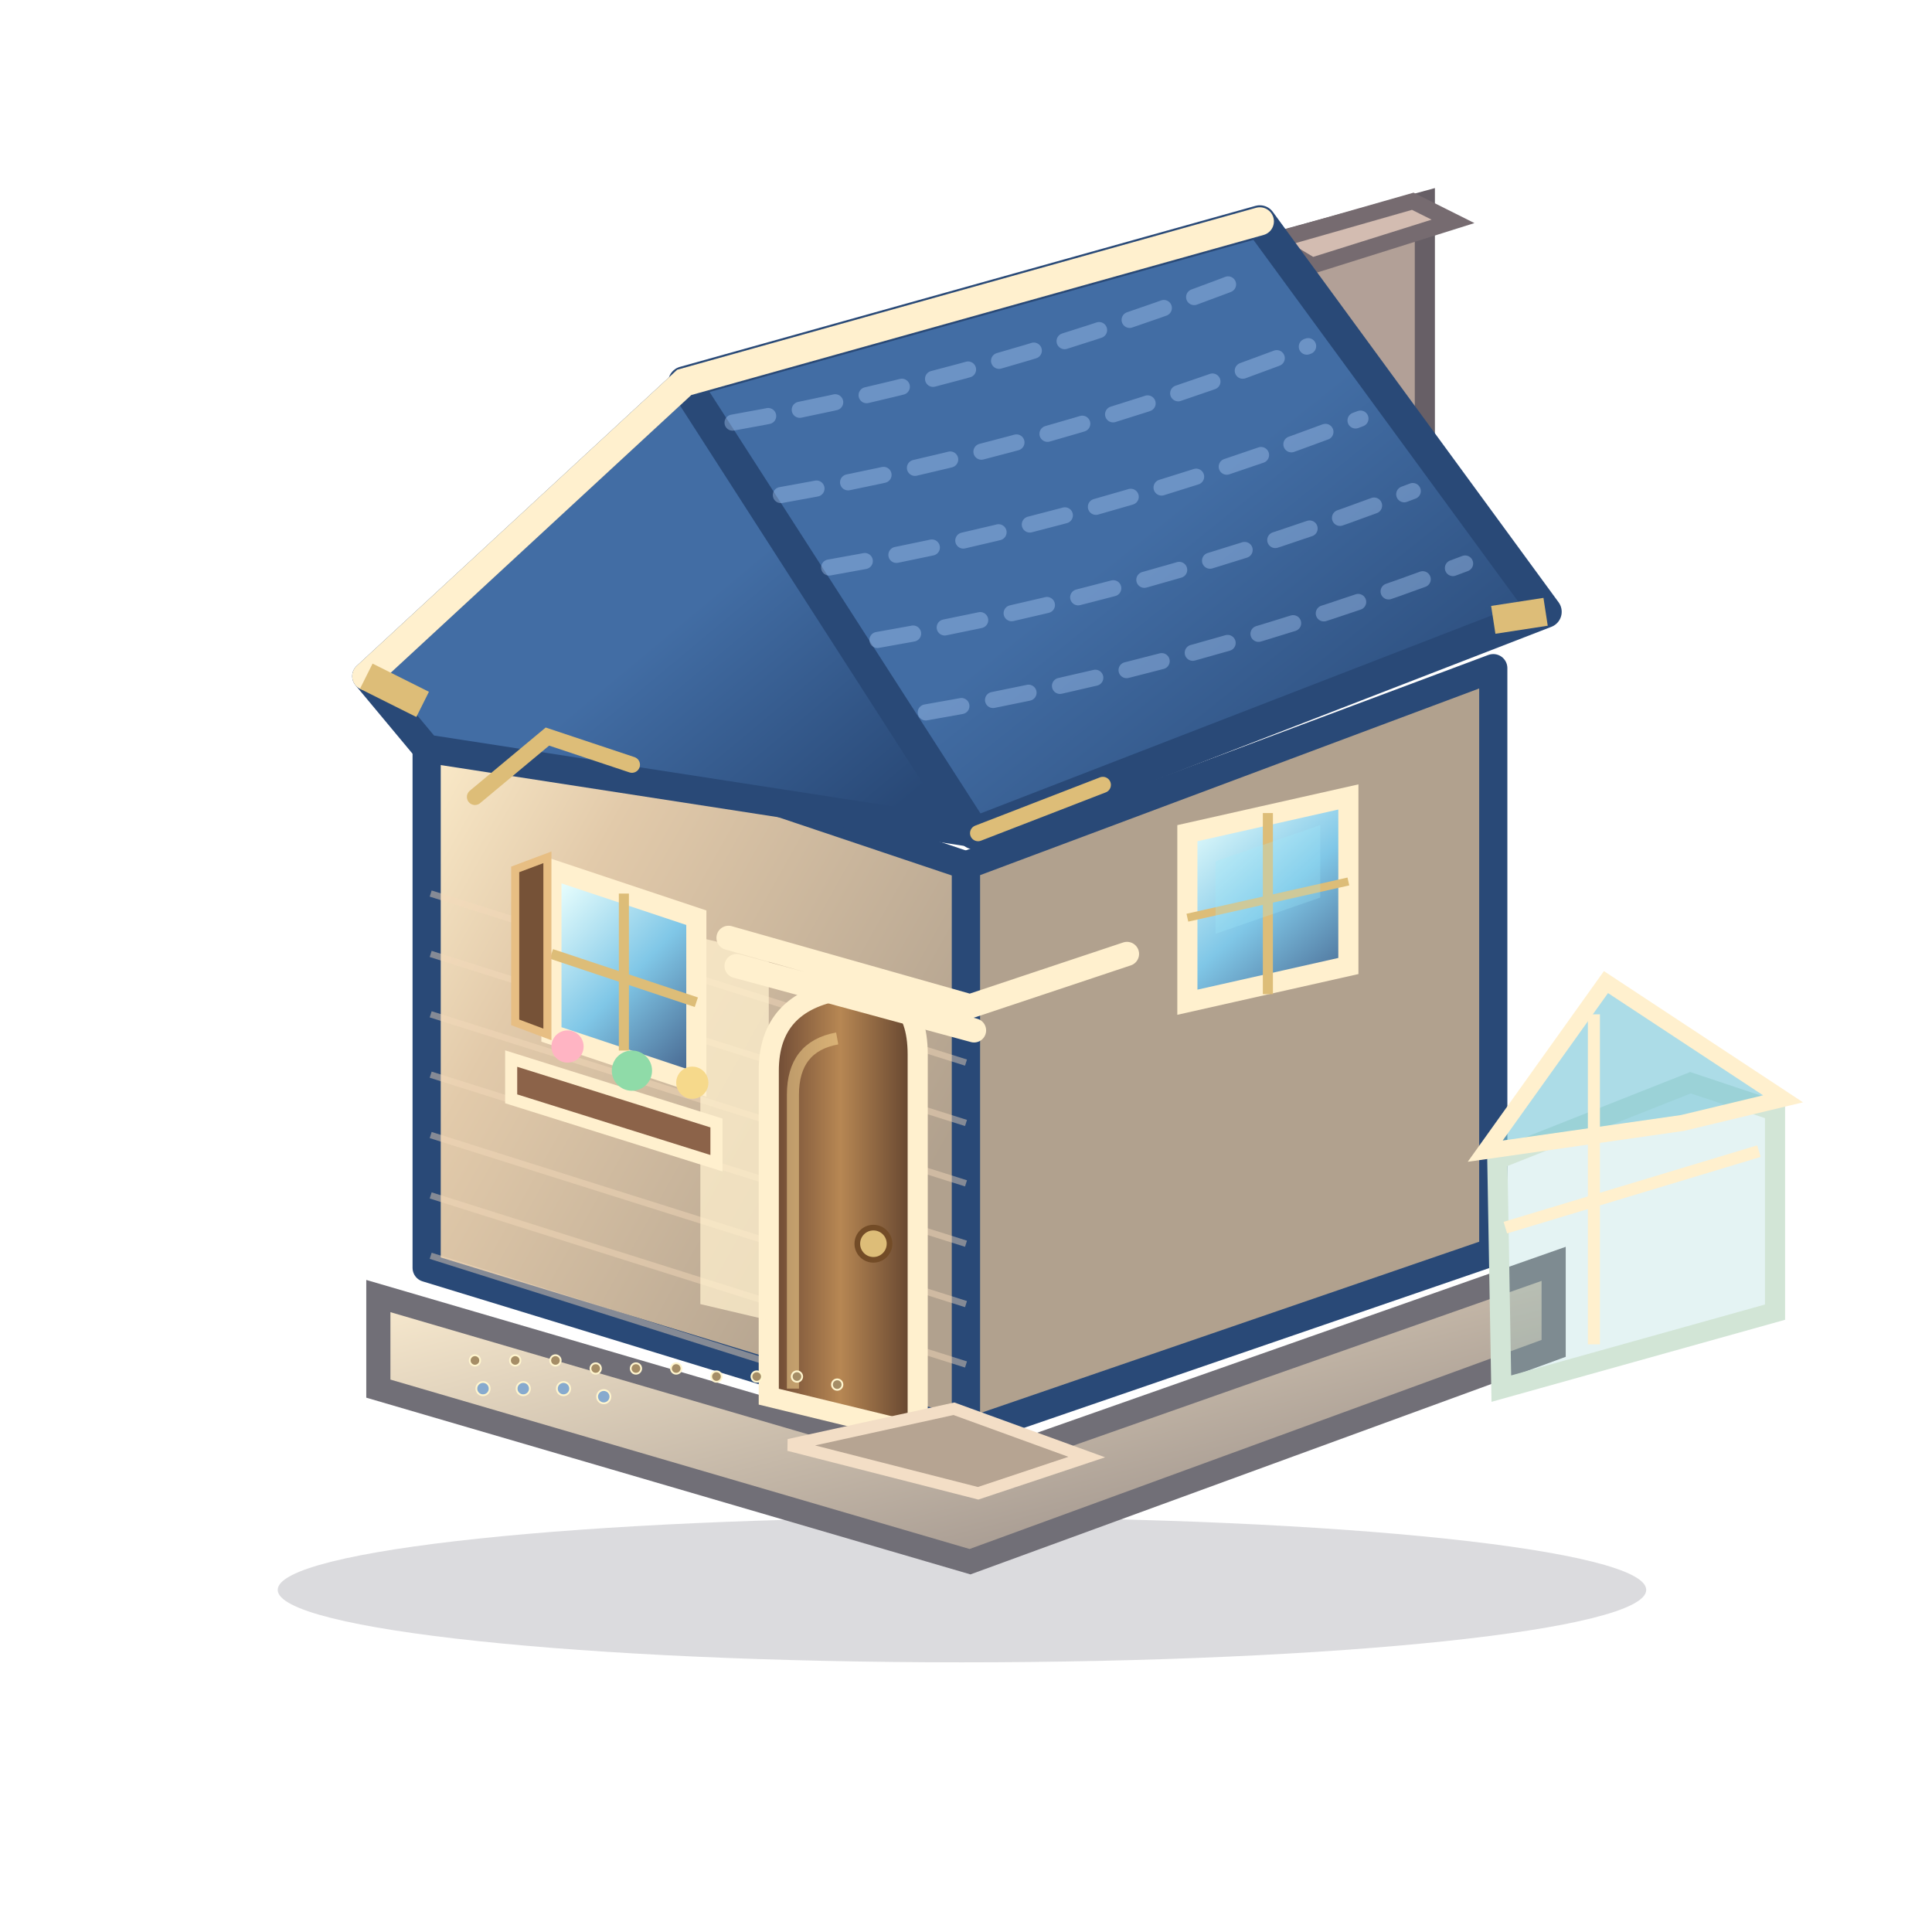
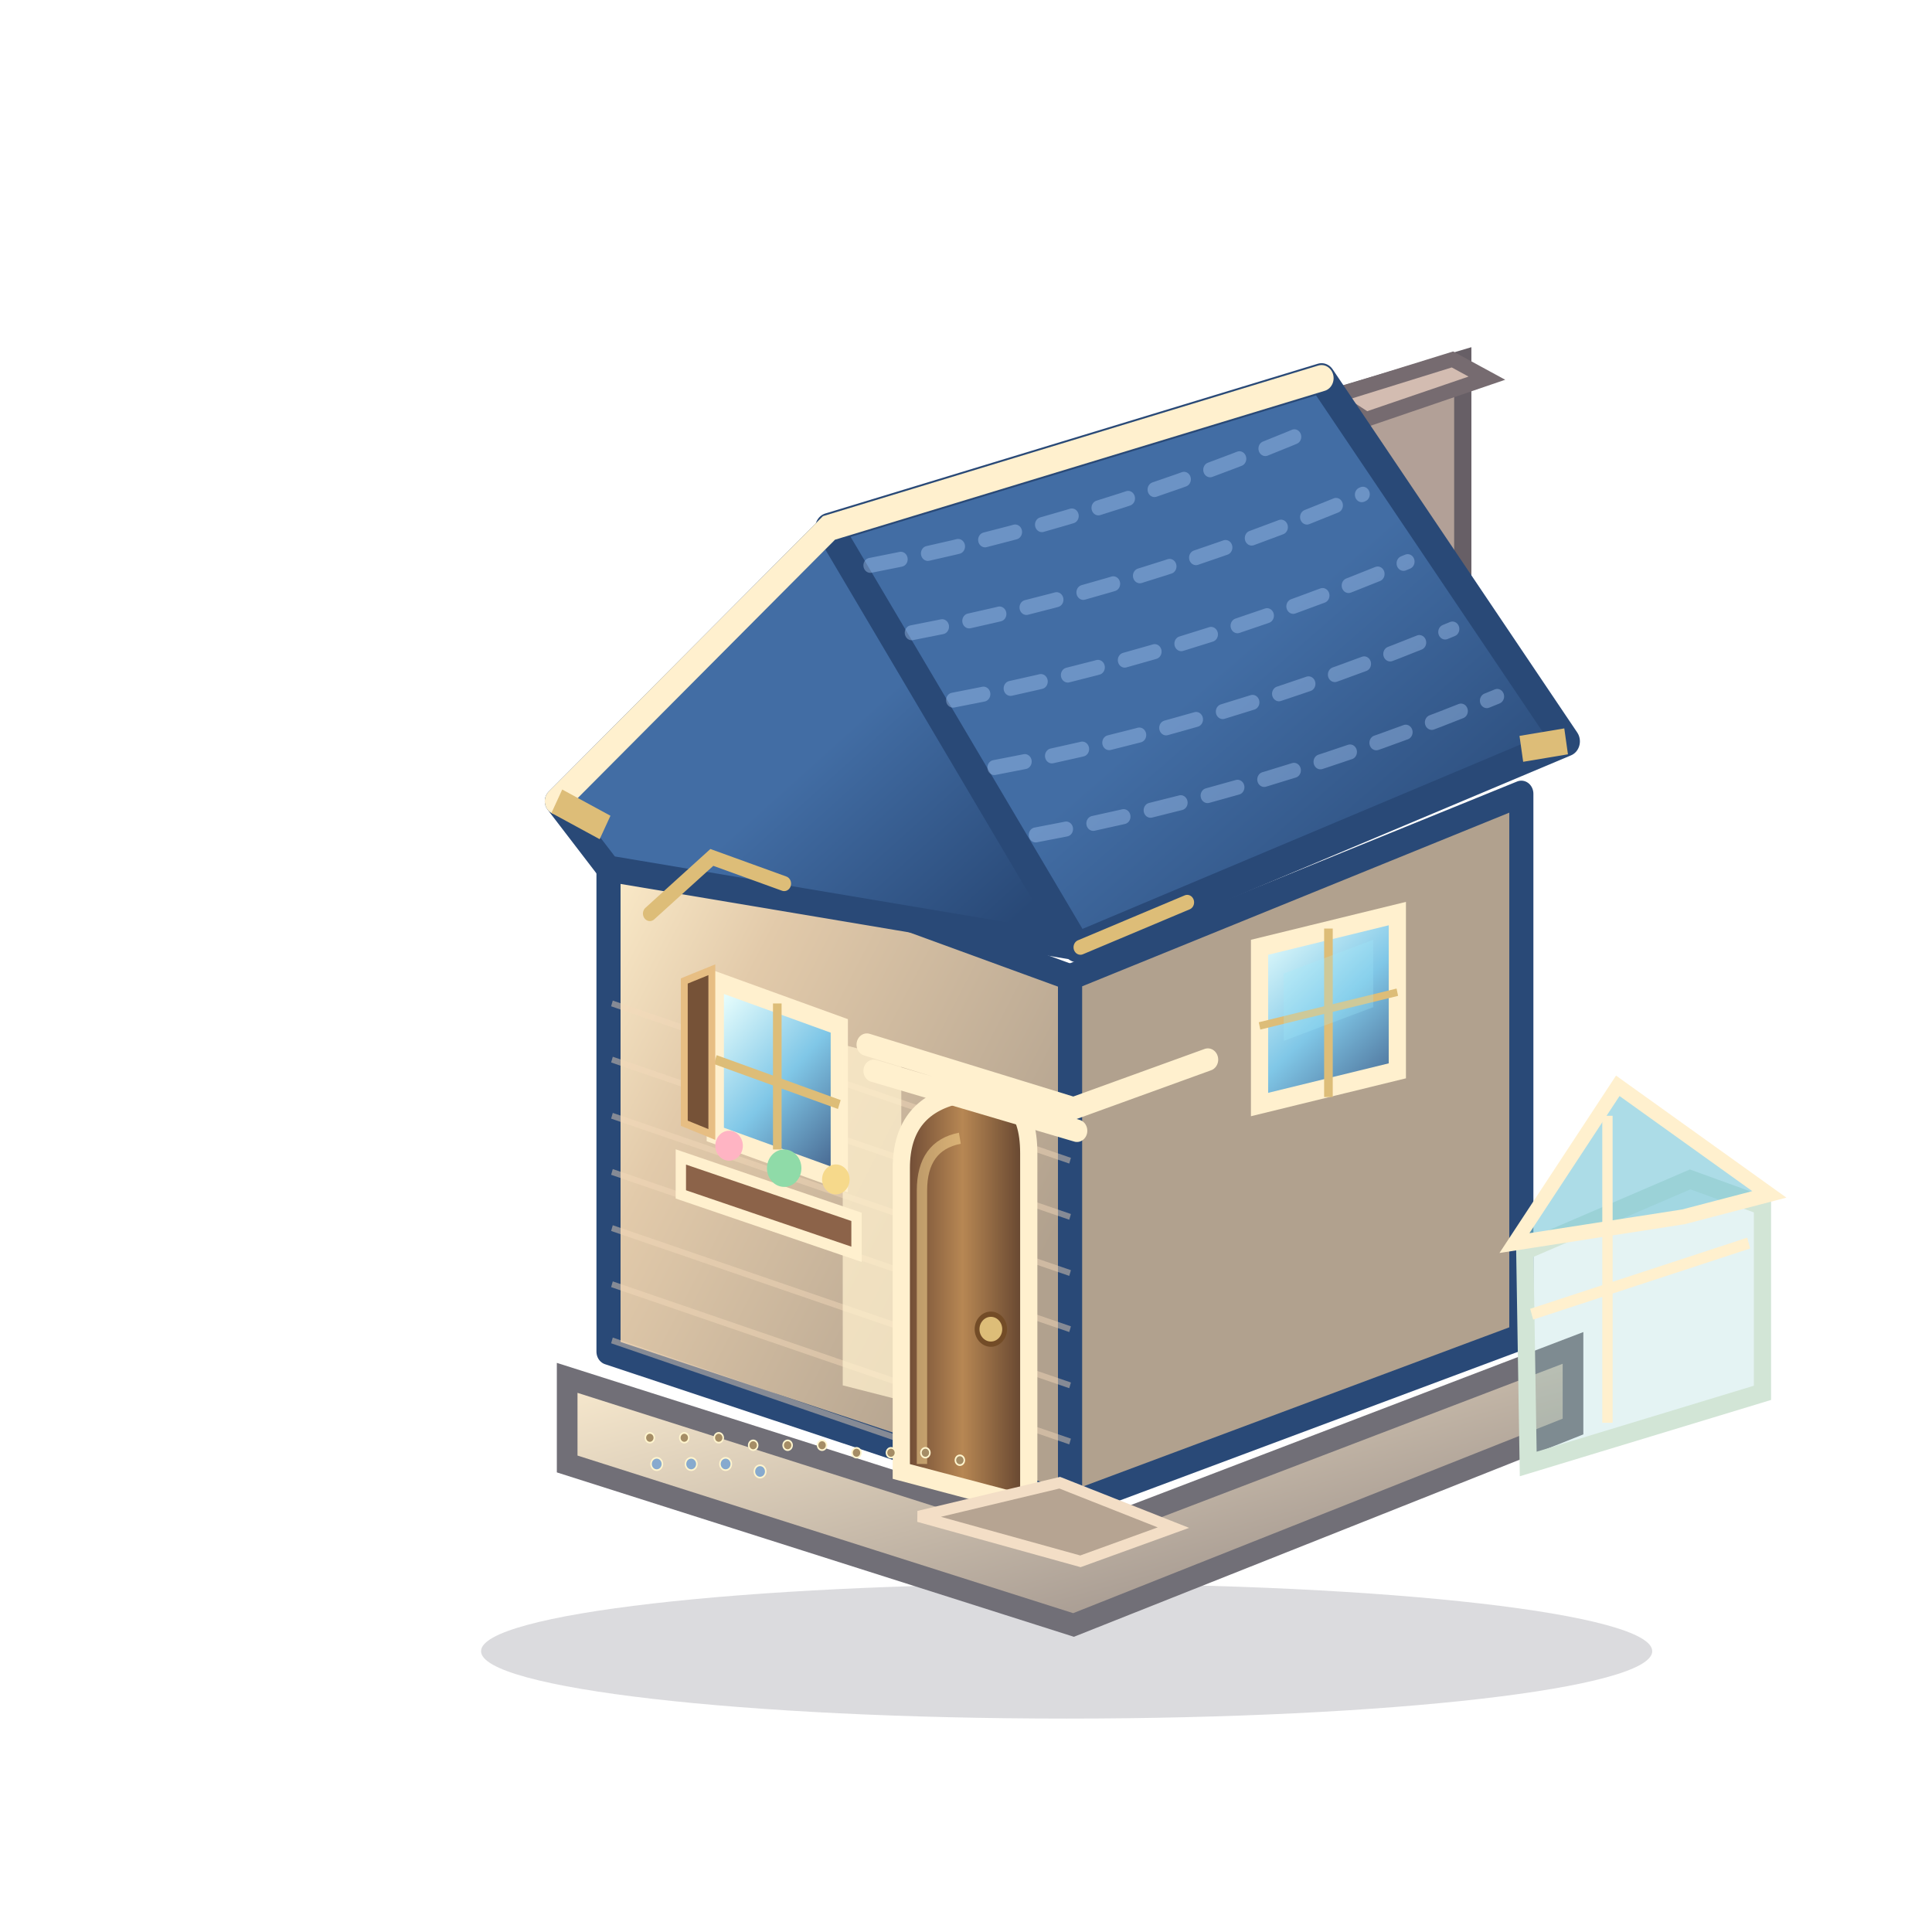
- <svg xmlns="http://www.w3.org/2000/svg" width="512" height="512" viewBox="0 0 480 460" fill="none" role="img" aria-label="Embryon house level 14">
+ <svg xmlns="http://www.w3.org/2000/svg" width="512" height="512" viewBox="0 -56 480 516" fill="none" role="img" aria-label="Embryon house level 14">
  <defs>
    <linearGradient id="wall" x1="0" x2=".9" y1="0" y2=".7">
      <stop stop-color="#fff0ce" />
      <stop offset=".34" stop-color="#e2caaa" />
      <stop offset="1" stop-color="#b1a18e" />
    </linearGradient>
    <linearGradient id="roof" x1=".1" x2="1" y1="0" y2=".8">
      <stop stop-color="#426da4" />
      <stop offset=".55" stop-color="#426da4" />
      <stop offset="1" stop-color="#294977" />
    </linearGradient>
    <linearGradient id="glass" x1=".2" x2=".9" y1="0" y2="1">
      <stop stop-color="#e4fcfc" />
      <stop offset=".5" stop-color="#80c7e7" />
      <stop offset="1" stop-color="#46658e" />
    </linearGradient>
    <linearGradient id="door" x1="0" x2="1">
      <stop stop-color="#684532" />
      <stop offset=".48" stop-color="#b78753" />
      <stop offset="1" stop-color="#5e402d" />
    </linearGradient>
    <linearGradient id="stone" x1="0" x2="1" y1="0" y2="1">
      <stop stop-color="#fff0d3" />
      <stop offset="1" stop-color="#8c817e" />
    </linearGradient>
    <filter id="glow">
      <feGaussianBlur stdDeviation="3" />
    </filter>
  </defs>
-   <ellipse cx="239" cy="385" rx="170" ry="18" fill="#1a1a2b" opacity=".16" />
-   <path d="M94 312 241 355 386 304 386 325 241 378 94 335Z" fill="url(#stone)" stroke="#716f77" stroke-width="6" />
-   <path d="M106 160 240 205 240 346 106 305Z" fill="url(#wall)" stroke="#294977" stroke-width="7" stroke-linejoin="round" />
-   <path d="M240 205 371 156 371 301 240 346Z" fill="#b1a18e" stroke="#294977" stroke-width="7" stroke-linejoin="round" />
-   <path d="M107 212 240 254" stroke="#f4daba" stroke-width="1.6" opacity=".45" />
-   <path d="M107 227 240 269" stroke="#f4daba" stroke-width="1.6" opacity=".45" />
-   <path d="M107 242 240 284" stroke="#f4daba" stroke-width="1.6" opacity=".45" />
-   <path d="M107 257 240 299" stroke="#f4daba" stroke-width="1.6" opacity=".45" />
-   <path d="M107 272 240 314" stroke="#f4daba" stroke-width="1.6" opacity=".45" />
-   <path d="M107 287 240 329" stroke="#f4daba" stroke-width="1.6" opacity=".45" />
-   <path d="M107 302 240 344" stroke="#f4daba" stroke-width="1.6" opacity=".45" />
-   <path d="M191 337v-81q0-17 18-20 19-3 19 16v94Z" fill="url(#door)" stroke="#fff0ce" stroke-width="5" />
-   <path d="M197 335v-73q0-12 11-14" stroke="#ffdf9a" stroke-width="3" opacity=".5" />
-   <circle cx="217" cy="299" r="4" fill="#ddbd78" stroke="#734c27" stroke-width="1.4" />
-   <path d="M196 349 243 361 270 352 237 340Z" fill="#b6a492" stroke="#f3dec6" stroke-width="3" />
-   <g>
-     <path d="M295 197 l40 -9 v42 l-40 9 Z" fill="url(#glass)" stroke="#fff0ce" stroke-width="5" />
-     <path d="M315 192v45" stroke="#ddbd78" stroke-width="2.5" />
-     <path d="M295 218l40 -9" stroke="#ddbd78" stroke-width="2" />
+   <g transform="translate(47 0) scale(.92 1)">
+     <ellipse cx="239" cy="385" rx="170" ry="18" fill="#1a1a2b" opacity=".16" />
+     <path d="M94 312 241 355 386 304 386 325 241 378 94 335Z" fill="url(#stone)" stroke="#716f77" stroke-width="6" />
+     <path d="M106 160 240 205 240 346 106 305Z" fill="url(#wall)" stroke="#294977" stroke-width="7" stroke-linejoin="round" />
+     <path d="M240 205 371 156 371 301 240 346Z" fill="#b1a18e" stroke="#294977" stroke-width="7" stroke-linejoin="round" />
+     <path d="M107 212 240 254" stroke="#f4daba" stroke-width="1.6" opacity=".45" />
+     <path d="M107 227 240 269" stroke="#f4daba" stroke-width="1.6" opacity=".45" />
+     <path d="M107 242 240 284" stroke="#f4daba" stroke-width="1.6" opacity=".45" />
+     <path d="M107 257 240 299" stroke="#f4daba" stroke-width="1.6" opacity=".45" />
+     <path d="M107 272 240 314" stroke="#f4daba" stroke-width="1.6" opacity=".45" />
+     <path d="M107 287 240 329" stroke="#f4daba" stroke-width="1.6" opacity=".45" />
+     <path d="M107 302 240 344" stroke="#f4daba" stroke-width="1.6" opacity=".45" />
+     <path d="M191 337v-81q0-17 18-20 19-3 19 16v94Z" fill="url(#door)" stroke="#fff0ce" stroke-width="5" />
+     <path d="M197 335v-73q0-12 11-14" stroke="#ffdf9a" stroke-width="3" opacity=".5" />
+     <circle cx="217" cy="299" r="4" fill="#ddbd78" stroke="#734c27" stroke-width="1.4" />
+     <path d="M196 349 243 361 270 352 237 340Z" fill="#b6a492" stroke="#f3dec6" stroke-width="3" />
+     <g>
+       <path d="M295 197 l40 -9 v42 l-40 9 Z" fill="url(#glass)" stroke="#fff0ce" stroke-width="5" />
+       <path d="M315 192v45" stroke="#ddbd78" stroke-width="2.5" />
+       <path d="M295 218l40 -9" stroke="#ddbd78" stroke-width="2" />
+     </g>
+     <path d="M137 206 173 218 173 259 137 247Z" fill="url(#glass)" stroke="#fff0ce" stroke-width="5" />
+     <path d="M155 212v39M137 227l36 12" stroke="#ddbd78" stroke-width="2.5" />
+     <path d="M128 206l8-3v44l-8-3Z" fill="#765237" stroke="#e7be83" stroke-width="2" />
+     <path d="M174 223 191 227v91l-17-4Z" fill="#fff0ce" opacity=".75" />
+     <path d="M321 91v-42l33-9v66Z" fill="#b2a097" stroke="#675f66" stroke-width="5" />
+     <path d="M316 50l35-10 10 5-35 11Z" fill="#d3bcb1" stroke="#766b70" stroke-width="4" />
+     <path d="M91 158 170 85 242 197 106 176Z" fill="url(#roof)" stroke="#294977" stroke-width="7" stroke-linejoin="round" />
+     <path d="M170 85 313 45 384 142 242 197Z" fill="url(#roof)" stroke="#294977" stroke-width="8" stroke-linejoin="round" />
+     <path d="M91 158 170 85 313 45" stroke="#fff0ce" stroke-width="7" stroke-linecap="round" />
+     <path d="M182 95 Q247 83.5 312 58" stroke="#b7d7ff" stroke-opacity="0.36" stroke-width="4" stroke-linecap="round" stroke-dasharray="9 8" />
+     <path d="M194 113 Q259.5 101.5 325 76" stroke="#b7d7ff" stroke-opacity="0.36" stroke-width="4" stroke-linecap="round" stroke-dasharray="9 8" />
+     <path d="M206 131 Q272 119.5 338 94" stroke="#b7d7ff" stroke-opacity="0.36" stroke-width="4" stroke-linecap="round" stroke-dasharray="9 8" />
+     <path d="M218 149 Q284.5 137.5 351 112" stroke="#b7d7ff" stroke-opacity="0.36" stroke-width="4" stroke-linecap="round" stroke-dasharray="9 8" />
+     <path d="M230 167 Q297 155.5 364 130" stroke="#b7d7ff" stroke-opacity="0.36" stroke-width="4" stroke-linecap="round" stroke-dasharray="9 8" />
+     <path d="M91 158 105 165M371 144 384 142" stroke="#ddbd78" stroke-width="7" />
+     <g>
+       <path d="M127 253l51 16v10l-51-16Z" fill="#8c6349" stroke="#fff0ce" stroke-width="3" />
+       <circle cx="141" cy="250" r="4" fill="#ffb4c3" />
+       <circle cx="157" cy="256" r="5" fill="#8fdba8" />
+       <circle cx="172" cy="259" r="4" fill="#f6d98b" />
+     </g>
+     <path d="M302 204l26-9v18l-26 9Z" fill="#a0ecfa" opacity=".25" />
+     <path d="M181 223l60 17 39-13M183 230l59 16" stroke="#fff0ce" stroke-width="6" stroke-linecap="round" />
+     <path d="M118 188l18-15 21 7M243 197l31-12" stroke="#ddbd78" stroke-width="4" stroke-linecap="round" />
+     <path d="M372 278 420 259 441 266 441 316 373 335Z" fill="#9fd2d5" fill-opacity=".28" stroke="#d2e5d6" stroke-width="5" />
+     <path d="M369 276 399 234 443 263 418 269Z" fill="#79c6d8" fill-opacity=".62" stroke="#fff0ce" stroke-width="4" />
+     <path d="M396 242v82M374 295l63-19" stroke="#fff0ce" stroke-width="3" />
+     <circle cx="118" cy="328" r="1.3" fill="#a58d66" stroke="#fff5ce" stroke-width=".45" />
+     <circle cx="128" cy="328" r="1.3" fill="#a58d66" stroke="#fff5ce" stroke-width=".45" />
+     <circle cx="138" cy="328" r="1.3" fill="#a58d66" stroke="#fff5ce" stroke-width=".45" />
+     <circle cx="148" cy="330" r="1.3" fill="#a58d66" stroke="#fff5ce" stroke-width=".45" />
+     <circle cx="158" cy="330" r="1.3" fill="#a58d66" stroke="#fff5ce" stroke-width=".45" />
+     <circle cx="168" cy="330" r="1.3" fill="#a58d66" stroke="#fff5ce" stroke-width=".45" />
+     <circle cx="178" cy="332" r="1.3" fill="#a58d66" stroke="#fff5ce" stroke-width=".45" />
+     <circle cx="188" cy="332" r="1.3" fill="#a58d66" stroke="#fff5ce" stroke-width=".45" />
+     <circle cx="198" cy="332" r="1.3" fill="#a58d66" stroke="#fff5ce" stroke-width=".45" />
+     <circle cx="208" cy="334" r="1.3" fill="#a58d66" stroke="#fff5ce" stroke-width=".45" />
+     <circle cx="120" cy="335" r="1.65" fill="#87aace" stroke="#fff5ce" stroke-width=".45" />
+     <circle cx="130" cy="335" r="1.65" fill="#87aace" stroke="#fff5ce" stroke-width=".45" />
+     <circle cx="140" cy="335" r="1.65" fill="#87aace" stroke="#fff5ce" stroke-width=".45" />
+     <circle cx="150" cy="337" r="1.65" fill="#87aace" stroke="#fff5ce" stroke-width=".45" />
  </g>
-   <path d="M137 206 173 218 173 259 137 247Z" fill="url(#glass)" stroke="#fff0ce" stroke-width="5" />
-   <path d="M155 212v39M137 227l36 12" stroke="#ddbd78" stroke-width="2.5" />
-   <path d="M128 206l8-3v44l-8-3Z" fill="#765237" stroke="#e7be83" stroke-width="2" />
-   <path d="M174 223 191 227v91l-17-4Z" fill="#fff0ce" opacity=".75" />
-   <path d="M321 91v-42l33-9v66Z" fill="#b2a097" stroke="#675f66" stroke-width="5" />
-   <path d="M316 50l35-10 10 5-35 11Z" fill="#d3bcb1" stroke="#766b70" stroke-width="4" />
-   <path d="M91 158 170 85 242 197 106 176Z" fill="url(#roof)" stroke="#294977" stroke-width="7" stroke-linejoin="round" />
-   <path d="M170 85 313 45 384 142 242 197Z" fill="url(#roof)" stroke="#294977" stroke-width="8" stroke-linejoin="round" />
-   <path d="M91 158 170 85 313 45" stroke="#fff0ce" stroke-width="7" stroke-linecap="round" />
-   <path d="M182 95 Q247 83.5 312 58" stroke="#b7d7ff" stroke-opacity="0.36" stroke-width="4" stroke-linecap="round" stroke-dasharray="9 8" />
-   <path d="M194 113 Q259.5 101.5 325 76" stroke="#b7d7ff" stroke-opacity="0.36" stroke-width="4" stroke-linecap="round" stroke-dasharray="9 8" />
-   <path d="M206 131 Q272 119.5 338 94" stroke="#b7d7ff" stroke-opacity="0.36" stroke-width="4" stroke-linecap="round" stroke-dasharray="9 8" />
-   <path d="M218 149 Q284.5 137.5 351 112" stroke="#b7d7ff" stroke-opacity="0.36" stroke-width="4" stroke-linecap="round" stroke-dasharray="9 8" />
-   <path d="M230 167 Q297 155.5 364 130" stroke="#b7d7ff" stroke-opacity="0.36" stroke-width="4" stroke-linecap="round" stroke-dasharray="9 8" />
-   <path d="M91 158 105 165M371 144 384 142" stroke="#ddbd78" stroke-width="7" />
-   <g>
-     <path d="M127 253l51 16v10l-51-16Z" fill="#8c6349" stroke="#fff0ce" stroke-width="3" />
-     <circle cx="141" cy="250" r="4" fill="#ffb4c3" />
-     <circle cx="157" cy="256" r="5" fill="#8fdba8" />
-     <circle cx="172" cy="259" r="4" fill="#f6d98b" />
-   </g>
-   <path d="M302 204l26-9v18l-26 9Z" fill="#a0ecfa" opacity=".25" />
-   <path d="M181 223l60 17 39-13M183 230l59 16" stroke="#fff0ce" stroke-width="6" stroke-linecap="round" />
-   <path d="M118 188l18-15 21 7M243 197l31-12" stroke="#ddbd78" stroke-width="4" stroke-linecap="round" />
-   <path d="M372 278 420 259 441 266 441 316 373 335Z" fill="#9fd2d5" fill-opacity=".28" stroke="#d2e5d6" stroke-width="5" />
-   <path d="M369 276 399 234 443 263 418 269Z" fill="#79c6d8" fill-opacity=".62" stroke="#fff0ce" stroke-width="4" />
-   <path d="M396 242v82M374 295l63-19" stroke="#fff0ce" stroke-width="3" />
-   <circle cx="118" cy="328" r="1.3" fill="#a58d66" stroke="#fff5ce" stroke-width=".45" />
-   <circle cx="128" cy="328" r="1.3" fill="#a58d66" stroke="#fff5ce" stroke-width=".45" />
-   <circle cx="138" cy="328" r="1.3" fill="#a58d66" stroke="#fff5ce" stroke-width=".45" />
-   <circle cx="148" cy="330" r="1.3" fill="#a58d66" stroke="#fff5ce" stroke-width=".45" />
-   <circle cx="158" cy="330" r="1.3" fill="#a58d66" stroke="#fff5ce" stroke-width=".45" />
-   <circle cx="168" cy="330" r="1.3" fill="#a58d66" stroke="#fff5ce" stroke-width=".45" />
-   <circle cx="178" cy="332" r="1.3" fill="#a58d66" stroke="#fff5ce" stroke-width=".45" />
-   <circle cx="188" cy="332" r="1.3" fill="#a58d66" stroke="#fff5ce" stroke-width=".45" />
-   <circle cx="198" cy="332" r="1.3" fill="#a58d66" stroke="#fff5ce" stroke-width=".45" />
-   <circle cx="208" cy="334" r="1.3" fill="#a58d66" stroke="#fff5ce" stroke-width=".45" />
-   <circle cx="120" cy="335" r="1.65" fill="#87aace" stroke="#fff5ce" stroke-width=".45" />
-   <circle cx="130" cy="335" r="1.65" fill="#87aace" stroke="#fff5ce" stroke-width=".45" />
-   <circle cx="140" cy="335" r="1.65" fill="#87aace" stroke="#fff5ce" stroke-width=".45" />
-   <circle cx="150" cy="337" r="1.65" fill="#87aace" stroke="#fff5ce" stroke-width=".45" />
</svg>
